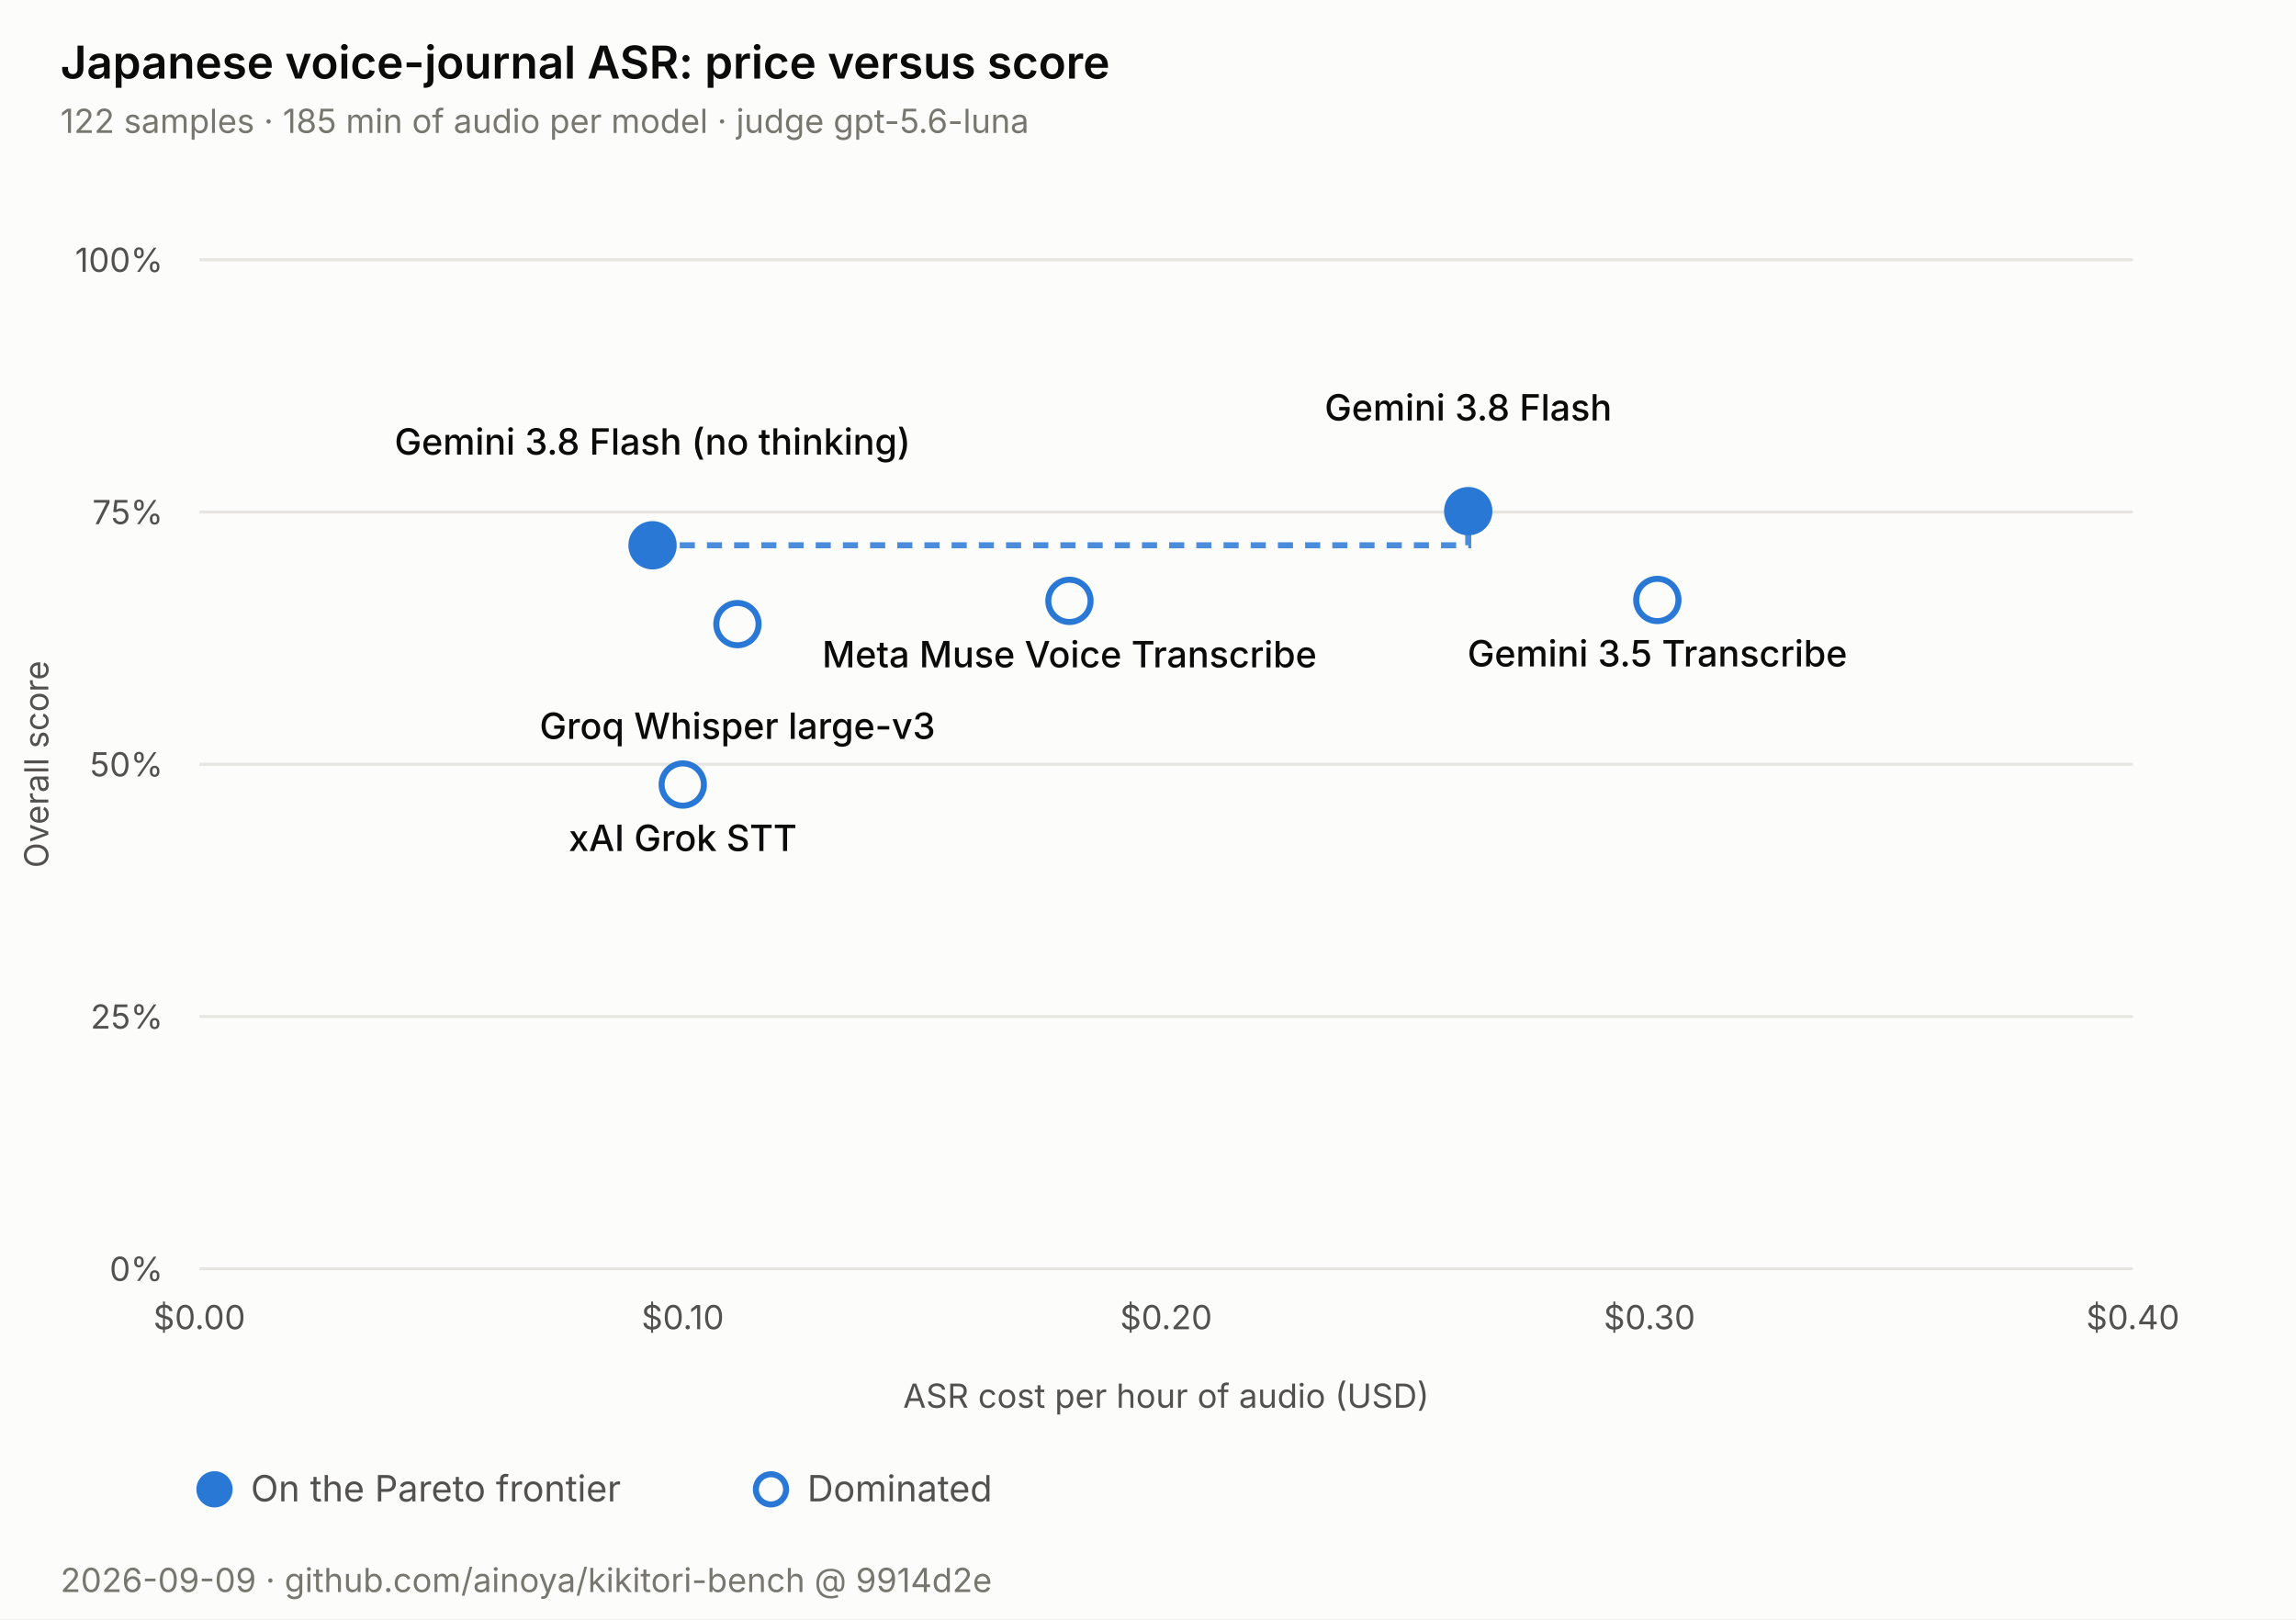
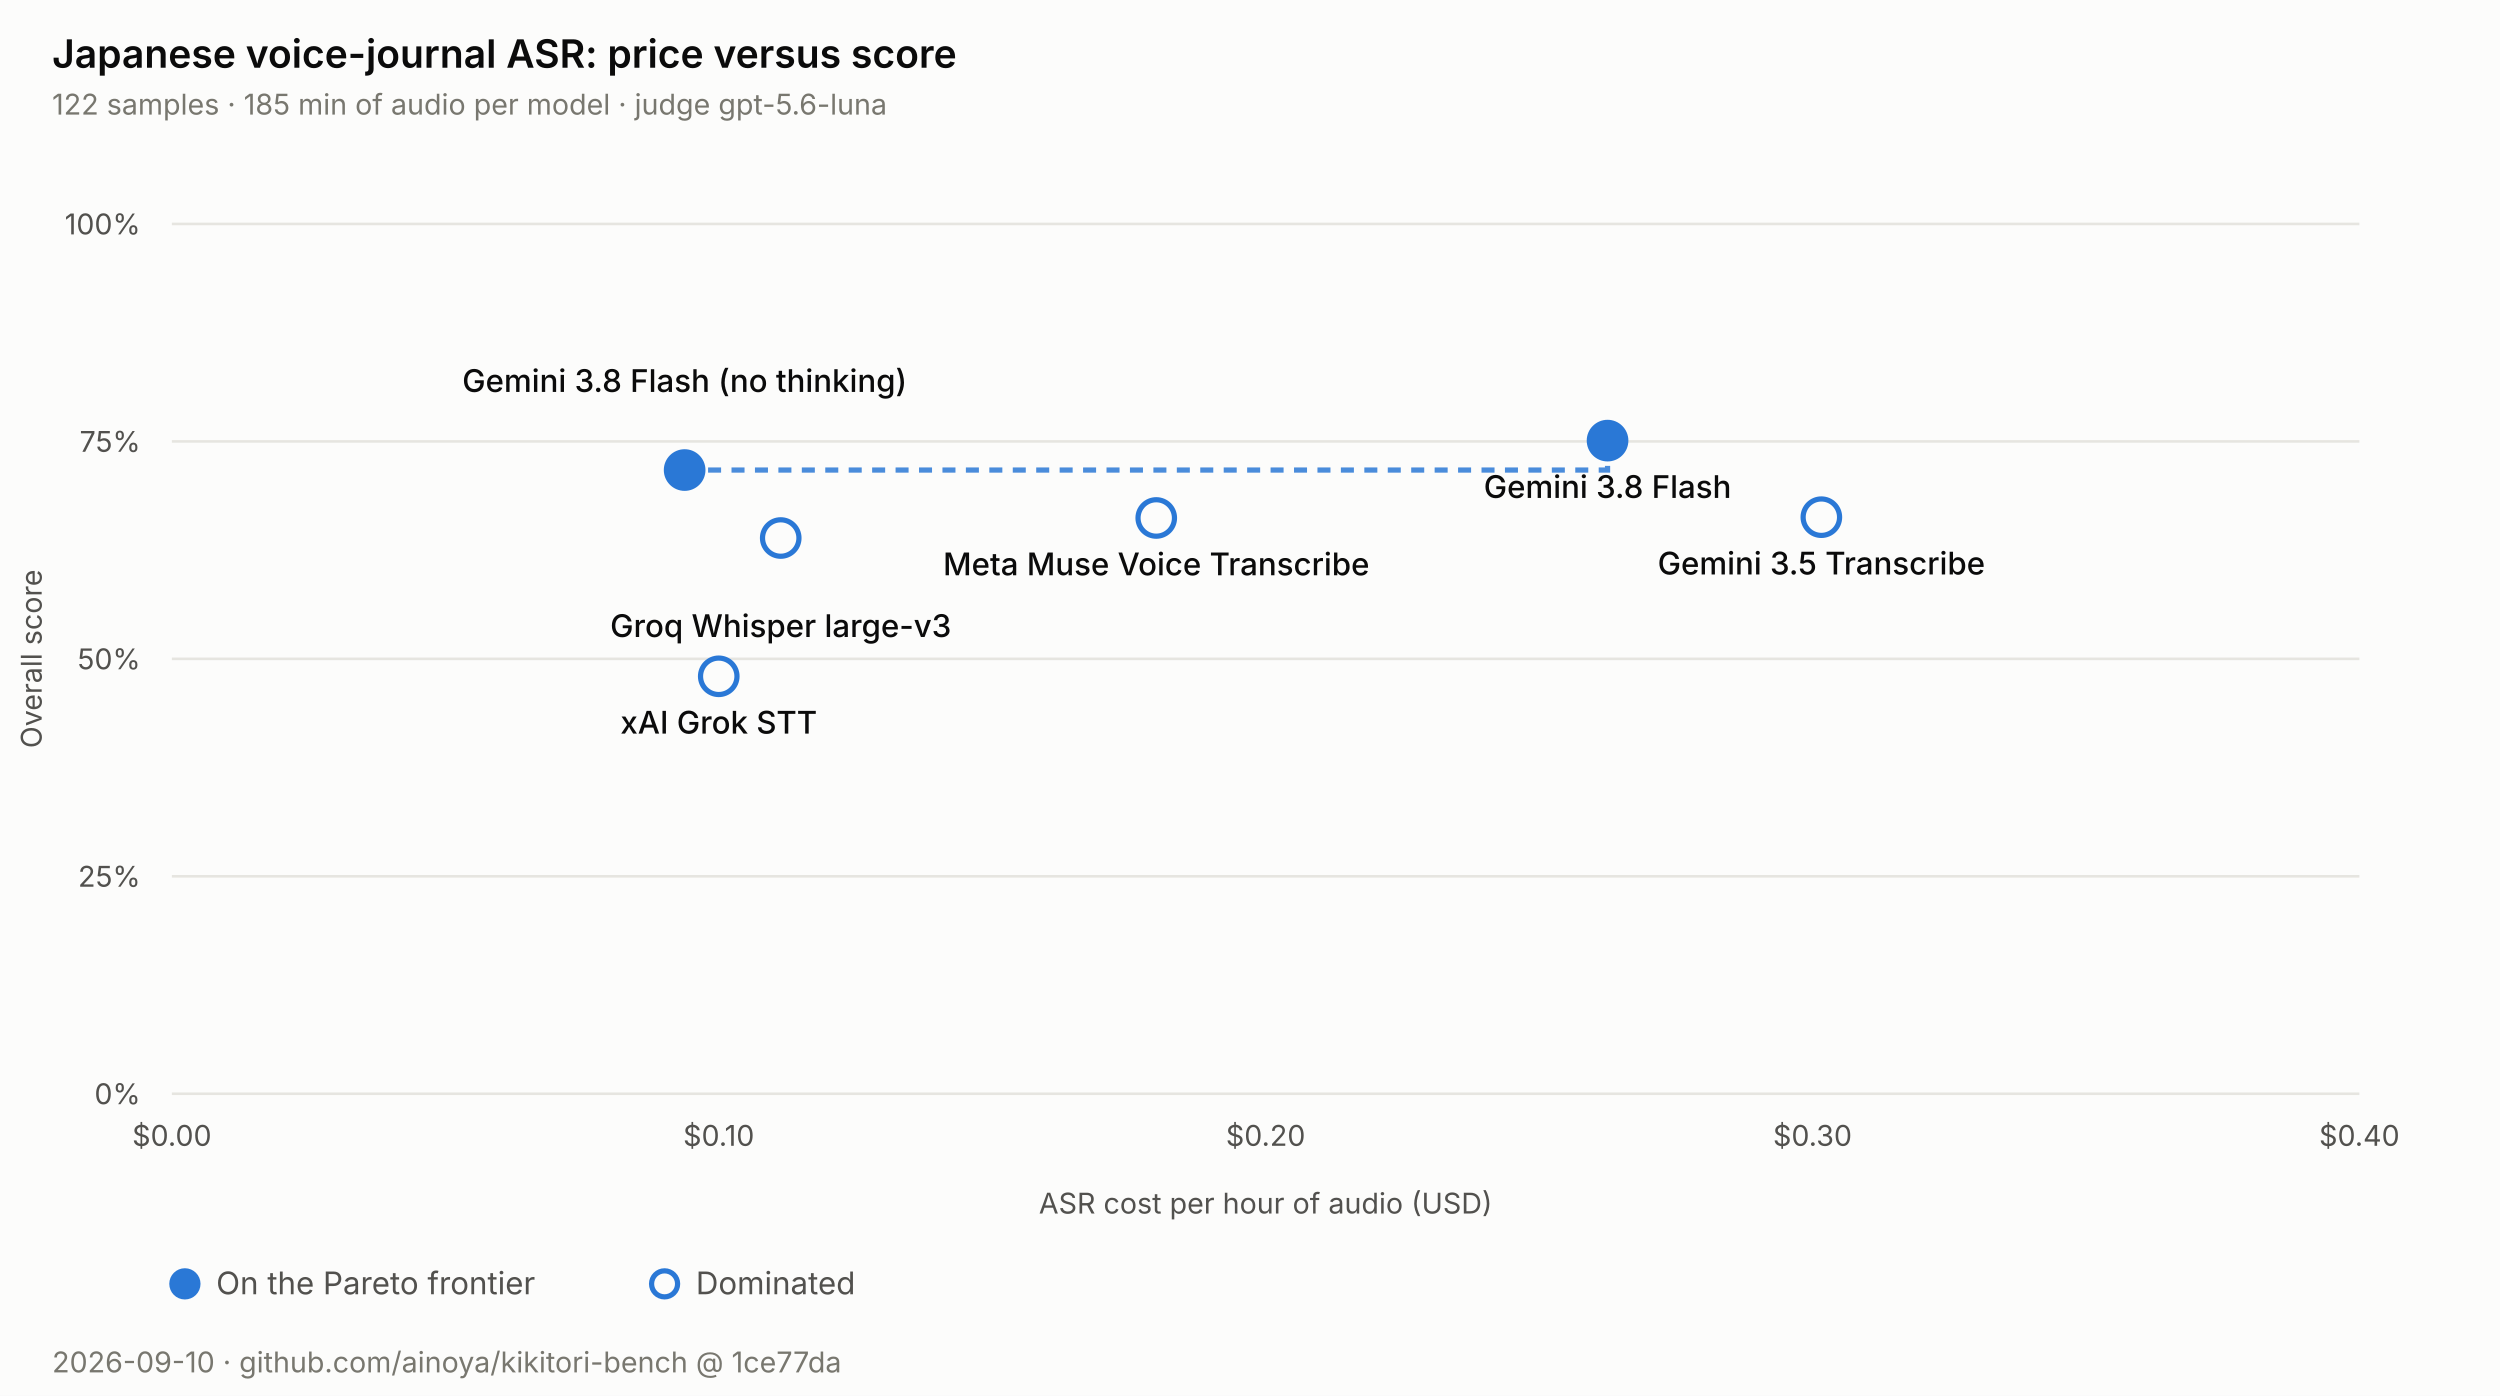
- <svg xmlns="http://www.w3.org/2000/svg" viewBox="0 0 760 536" role="img" aria-label="Score against ASR cost per hour of audio (USD)" id="cost-chart">
+ <svg xmlns="http://www.w3.org/2000/svg" viewBox="0 0 960 536" role="img" aria-label="Score against ASR cost per hour of audio (USD)" id="cost-chart">
  <style>
  .surface { fill: #fcfcfb; }
  .grid line { stroke: #e6e5e0; stroke-width: 1; }
  .axis text, .axis-title, .group-label { fill: #52514e; font-family: -apple-system, BlinkMacSystemFont, "Segoe UI", "Hiragino Sans", sans-serif; }
  .axis text { font-size: 11px; }
  .axis-title, .group-label { font-size: 12px; }
  .frontier { fill: none; stroke: #2a78d6; stroke-width: 2; stroke-dasharray: 5 4; opacity: .85; }
  .hit { fill: transparent; }
  .mark .dot { stroke: #2a78d6; stroke-width: 2; }
  .mark.on .dot { fill: #2a78d6; }
  .mark.off .dot { fill: #fcfcfb; }
  .point-label { fill: #0b0b0b; font-size: 12px; font-weight: 500; font-family: -apple-system, BlinkMacSystemFont, "Segoe UI", "Hiragino Sans", sans-serif; }
  .bar rect { fill: #2a78d6; }
  .bar.s2 rect { fill: #eb6834; }
  .bar.s3 rect { fill: #1baf7a; }
  .bar.s4 rect { fill: #eda100; }
  .chart-title { fill: #0b0b0b; font-size: 15px; font-weight: 600; font-family: -apple-system, BlinkMacSystemFont, "Segoe UI", "Hiragino Sans", sans-serif; }
  .chart-subtitle, .chart-footnote { fill: #78776f; font-size: 11px; font-family: -apple-system, BlinkMacSystemFont, "Segoe UI", "Hiragino Sans", sans-serif; }
  .legend-text { fill: #52514e; font-size: 12px; font-family: -apple-system, BlinkMacSystemFont, "Segoe UI", "Hiragino Sans", sans-serif; }
  @media (prefers-color-scheme: dark) {
    .surface { fill: #1a1a19; }
    .grid line { stroke: #333330; }
    .axis text, .axis-title, .group-label, .legend-text { fill: #c3c2b7; }
    .frontier, .mark .dot { stroke: #3987e5; }
    .mark.on .dot { fill: #3987e5; }
    .mark.off .dot { fill: #1a1a19; }
    .point-label, .chart-title { fill: #ffffff; }
    .chart-subtitle, .chart-footnote { fill: #96958c; }
    .bar rect { fill: #3987e5; }
    .bar.s2 rect { fill: #d95926; }
    .bar.s3 rect { fill: #199e70; }
    .bar.s4 rect { fill: #c98500; }
  }
</style>
  <rect class="surface" x="0" y="0" width="100%" height="100%" />
  <text class="chart-title" x="20" y="26">Japanese voice-journal ASR: price versus score</text>
  <text class="chart-subtitle" x="20" y="44">122 samples · 185 min of audio per model · judge gpt-5.6-luna</text>
  <g transform="translate(0 52)">
    <g class="grid">
-       <line x1="66" y1="368.0" x2="706" y2="368.0" />
-       <line x1="66" y1="284.5" x2="706" y2="284.5" />
-       <line x1="66" y1="201.0" x2="706" y2="201.0" />
-       <line x1="66" y1="117.5" x2="706" y2="117.5" />
-       <line x1="66" y1="34.0" x2="706" y2="34.0" />
+       <line x1="66" y1="368.0" x2="906" y2="368.0" />
+       <line x1="66" y1="284.5" x2="906" y2="284.5" />
+       <line x1="66" y1="201.0" x2="906" y2="201.0" />
+       <line x1="66" y1="117.5" x2="906" y2="117.5" />
+       <line x1="66" y1="34.0" x2="906" y2="34.0" />
    </g>
    <g class="axis">
      <text x="66.0" y="388" text-anchor="middle">$0.00</text>
-       <text x="226.0" y="388" text-anchor="middle">$0.10</text>
-       <text x="386.0" y="388" text-anchor="middle">$0.20</text>
-       <text x="546.0" y="388" text-anchor="middle">$0.30</text>
-       <text x="706.0" y="388" text-anchor="middle">$0.40</text>
+       <text x="276.0" y="388" text-anchor="middle">$0.10</text>
+       <text x="486.0" y="388" text-anchor="middle">$0.20</text>
+       <text x="696.0" y="388" text-anchor="middle">$0.30</text>
+       <text x="906.0" y="388" text-anchor="middle">$0.40</text>
      <text x="54" y="372.0" text-anchor="end">0%</text>
      <text x="54" y="288.5" text-anchor="end">25%</text>
      <text x="54" y="205.0" text-anchor="end">50%</text>
      <text x="54" y="121.5" text-anchor="end">75%</text>
      <text x="54" y="38.0" text-anchor="end">100%</text>
-       <text class="axis-title" x="386.0" y="414" text-anchor="middle">ASR cost per hour of audio (USD)</text>
+       <text class="axis-title" x="486.0" y="414" text-anchor="middle">ASR cost per hour of audio (USD)</text>
      <text class="axis-title" transform="translate(16 201.0) rotate(-90)" text-anchor="middle">Overall score</text>
    </g>
-     <path class="frontier" d="M216.0,128.5 L486.0,128.5 L486.0,117.2" />
+     <path class="frontier" d="M262.9,128.5 L617.3,128.5 L617.3,117.2" />
    <g class="mark on" tabindex="0">
-       <circle class="hit" cx="486.0" cy="117.2" r="18" />
-       <circle class="dot" cx="486.0" cy="117.2" r="7" />
-       <text class="point-label" x="486.0" y="87.2" text-anchor="middle">Gemini 3.8 Flash</text>
+       <circle class="hit" cx="617.3" cy="117.2" r="18" />
+       <circle class="dot" cx="617.3" cy="117.2" r="7" />
+       <text class="point-label" x="617.3" y="139.2" text-anchor="middle">Gemini 3.8 Flash</text>
    </g>
    <g class="mark on" tabindex="0">
-       <circle class="hit" cx="216.0" cy="128.5" r="18" />
-       <circle class="dot" cx="216.0" cy="128.5" r="7" />
-       <text class="point-label" x="216.0" y="98.5" text-anchor="middle">Gemini 3.8 Flash (no thinking)</text>
+       <circle class="hit" cx="262.9" cy="128.5" r="18" />
+       <circle class="dot" cx="262.9" cy="128.5" r="7" />
+       <text class="point-label" x="262.9" y="98.5" text-anchor="middle">Gemini 3.8 Flash (no thinking)</text>
    </g>
    <g class="mark off" tabindex="0">
-       <circle class="hit" cx="548.6" cy="146.6" r="18" />
-       <circle class="dot" cx="548.6" cy="146.6" r="7" />
-       <text class="point-label" x="548.6" y="168.6" text-anchor="middle">Gemini 3.5 Transcribe</text>
+       <circle class="hit" cx="699.4" cy="146.6" r="18" />
+       <circle class="dot" cx="699.4" cy="146.6" r="7" />
+       <text class="point-label" x="699.4" y="168.6" text-anchor="middle">Gemini 3.5 Transcribe</text>
    </g>
    <g class="mark off" tabindex="0">
-       <circle class="hit" cx="354.0" cy="146.9" r="18" />
-       <circle class="dot" cx="354.0" cy="146.9" r="7" />
-       <text class="point-label" x="354.0" y="168.9" text-anchor="middle">Meta Muse Voice Transcribe</text>
+       <circle class="hit" cx="444.0" cy="146.9" r="18" />
+       <circle class="dot" cx="444.0" cy="146.9" r="7" />
+       <text class="point-label" x="444.0" y="168.9" text-anchor="middle">Meta Muse Voice Transcribe</text>
    </g>
    <g class="mark off" tabindex="0">
-       <circle class="hit" cx="244.1" cy="154.6" r="18" />
-       <circle class="dot" cx="244.1" cy="154.6" r="7" />
-       <text class="point-label" x="244.1" y="192.6" text-anchor="middle">Groq Whisper large-v3</text>
+       <circle class="hit" cx="299.8" cy="154.6" r="18" />
+       <circle class="dot" cx="299.8" cy="154.6" r="7" />
+       <text class="point-label" x="299.8" y="192.6" text-anchor="middle">Groq Whisper large-v3</text>
    </g>
    <g class="mark off" tabindex="0">
-       <circle class="hit" cx="226.0" cy="207.7" r="18" />
-       <circle class="dot" cx="226.0" cy="207.7" r="7" />
-       <text class="point-label" x="226.0" y="229.7" text-anchor="middle">xAI Grok STT</text>
+       <circle class="hit" cx="276.0" cy="207.7" r="18" />
+       <circle class="dot" cx="276.0" cy="207.7" r="7" />
+       <text class="point-label" x="276.0" y="229.7" text-anchor="middle">xAI Grok STT</text>
    </g>
    <g class="mark on">
      <circle class="dot" cx="71" cy="441" r="5" />
    </g>
    <text class="legend-text" x="83" y="445">On the Pareto frontier</text>
    <g class="mark off">
      <circle class="dot" cx="255.2" cy="441" r="5" />
    </g>
    <text class="legend-text" x="267.2" y="445">Dominated</text>
  </g>
-   <text class="chart-footnote" x="20" y="527">2026-09-09 · github.com/ainoya/kikitori-bench @ 9914d2e</text>
+   <text class="chart-footnote" x="20" y="527">2026-09-10 · github.com/ainoya/kikitori-bench @ 1ce77da</text>
</svg>
